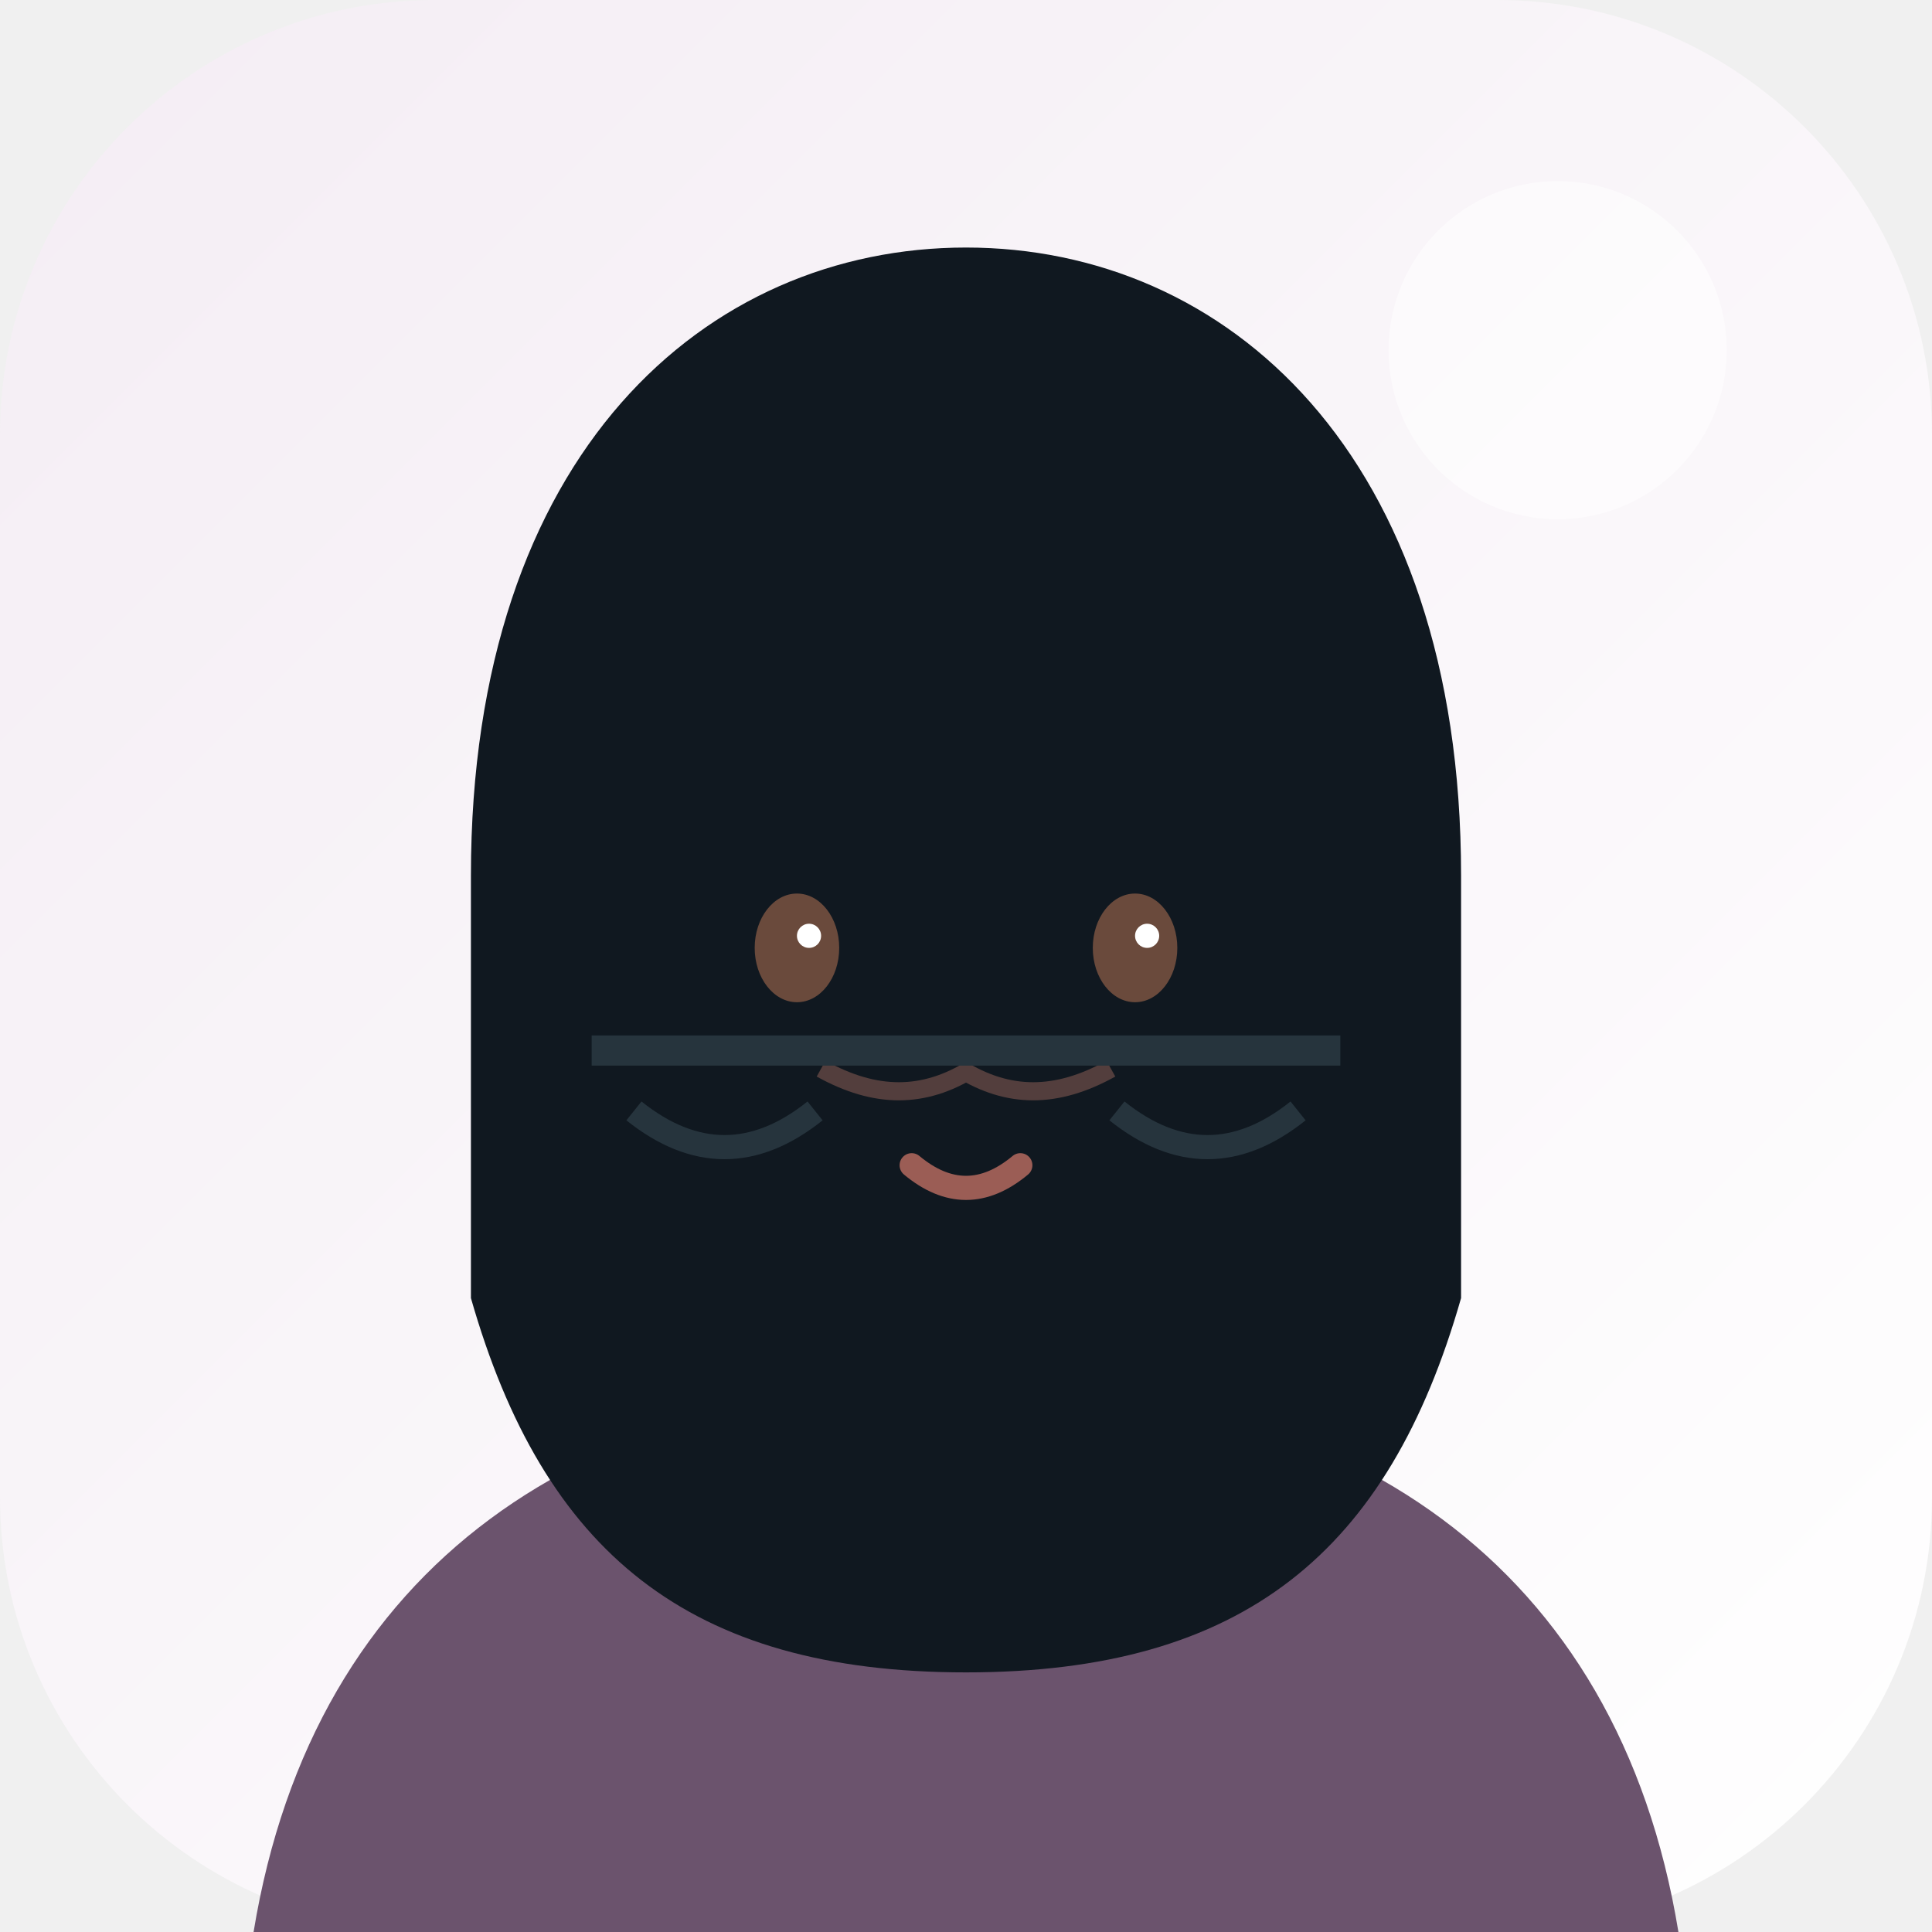
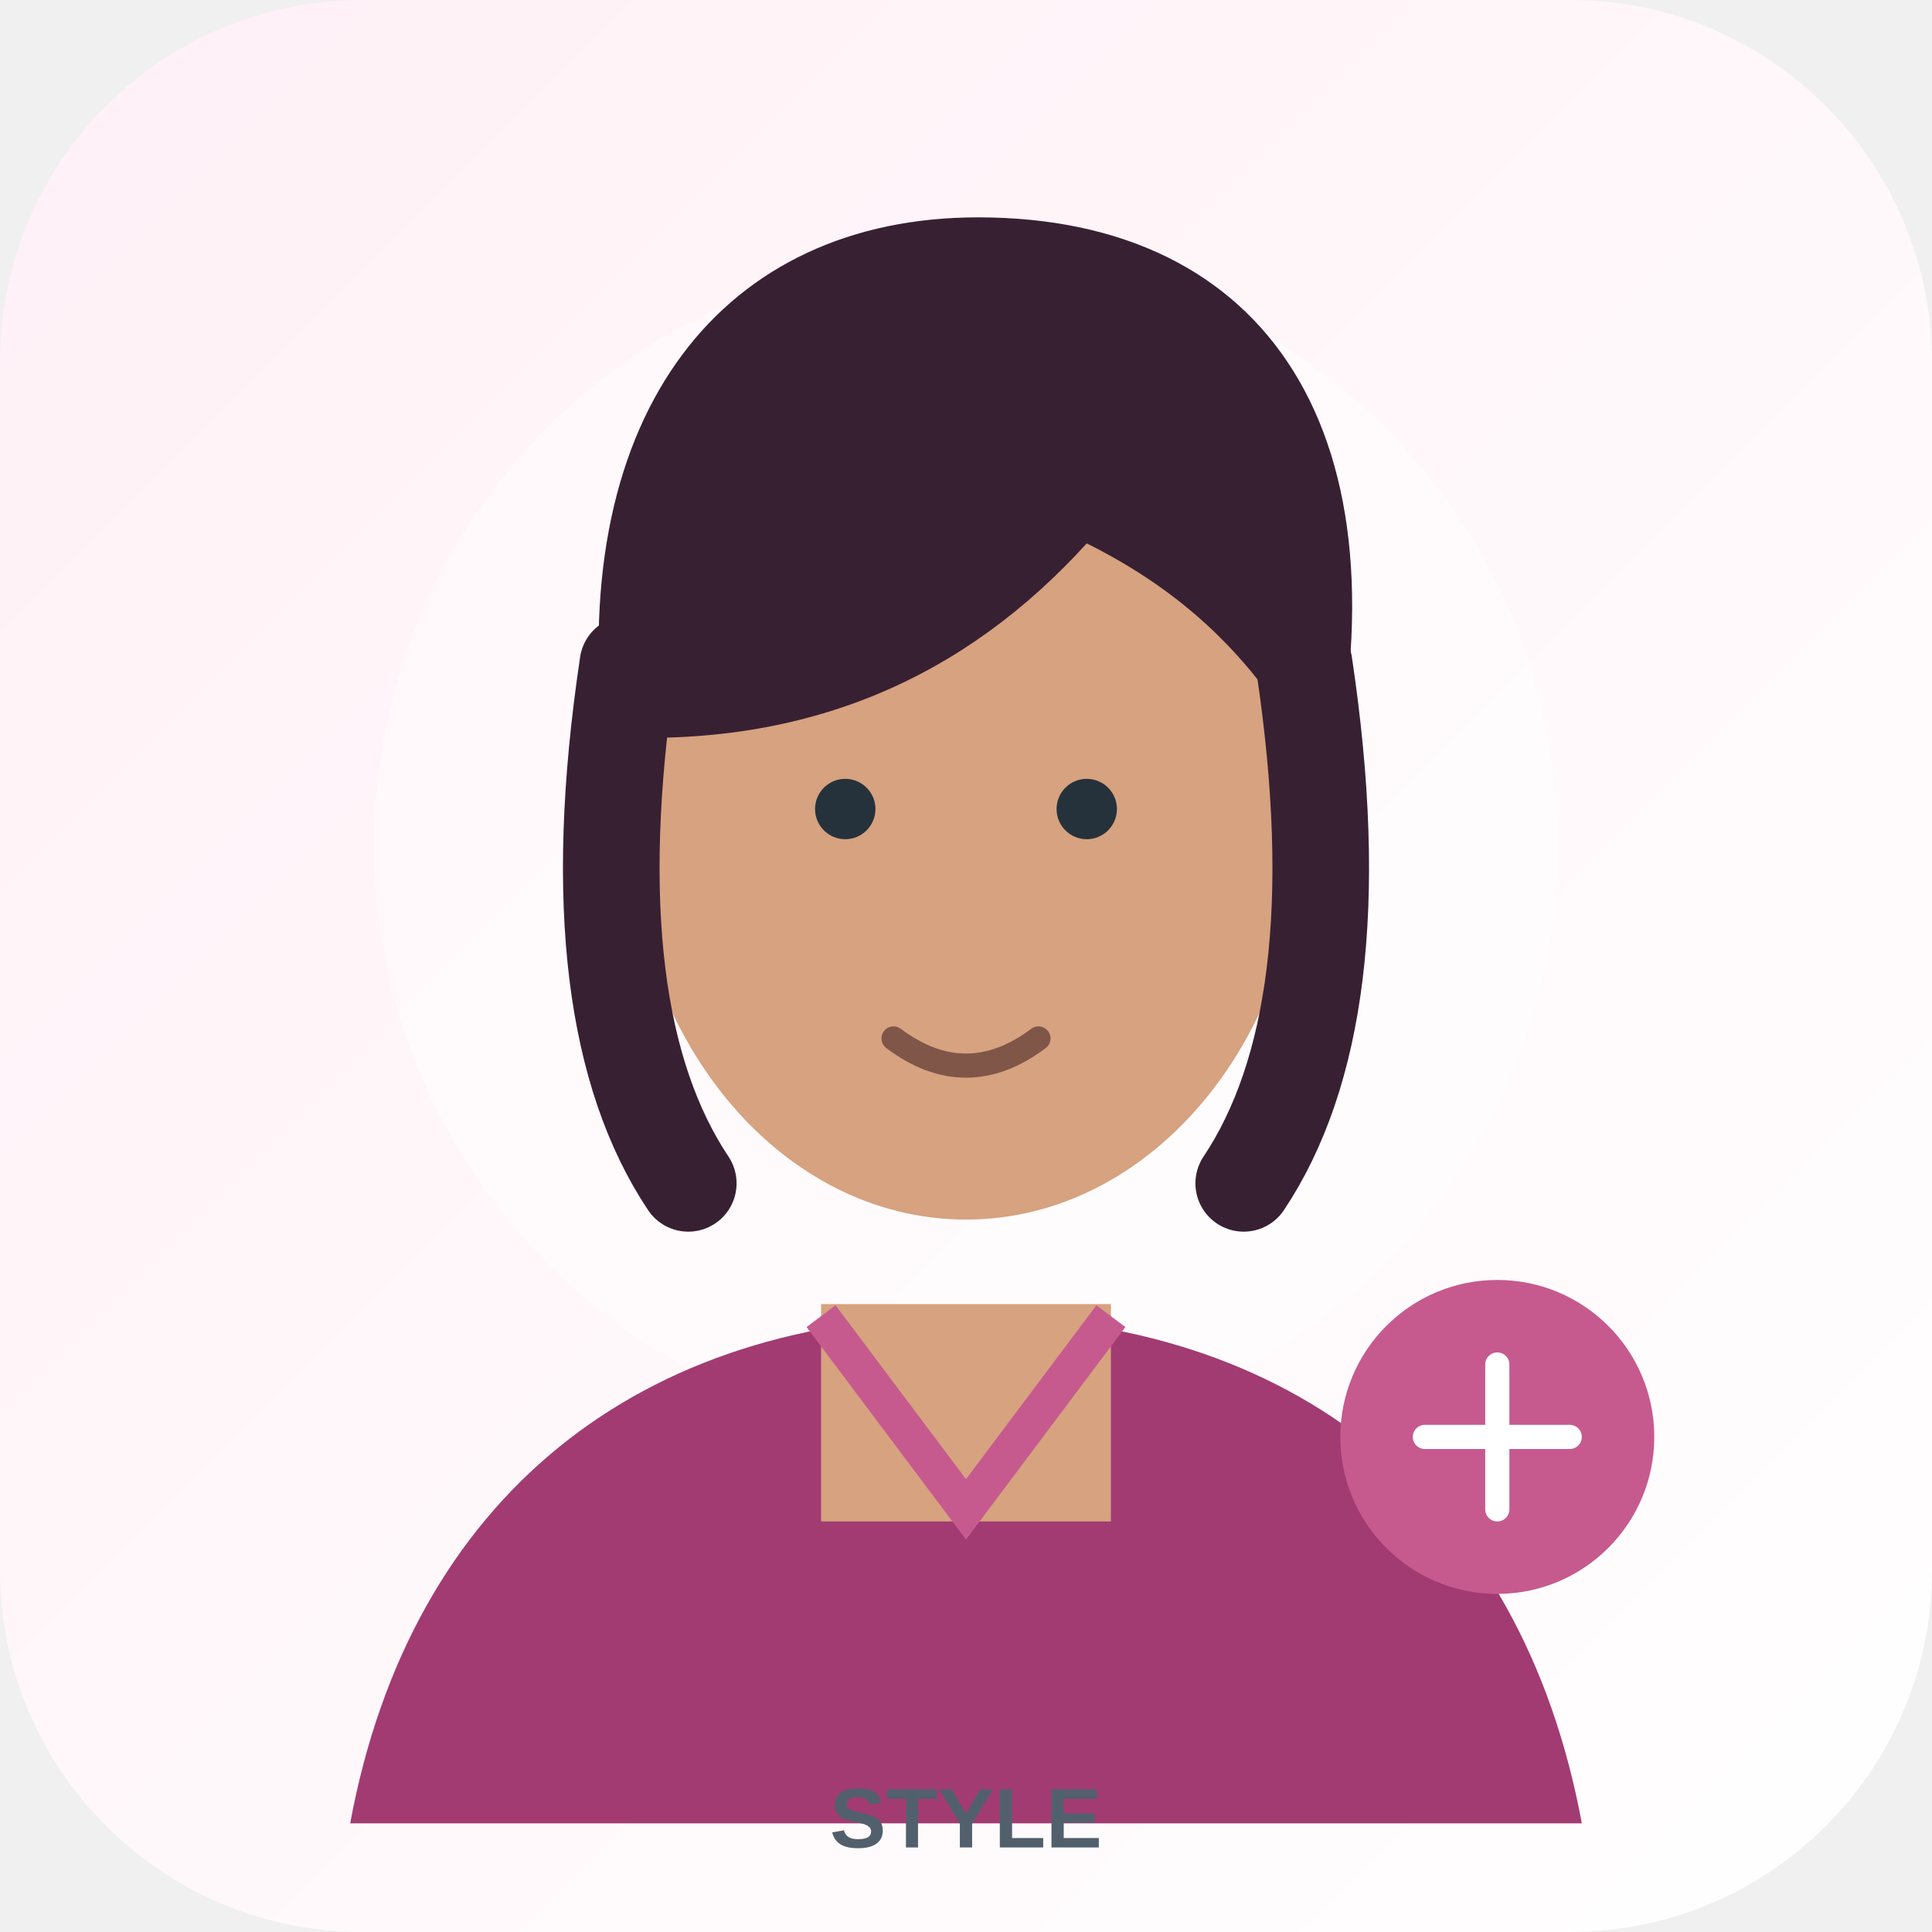
- <svg xmlns="http://www.w3.org/2000/svg" viewBox="0 0 320 320">
+ <svg xmlns="http://www.w3.org/2000/svg" viewBox="0 0 160 160">
  <defs>
-     <linearGradient id="g" x1="0" y1="0" x2="1" y2="1">
-       <stop stop-color="#F4EDF4" />
+     <linearGradient id="bg" x1="0" y1="0" x2="1" y2="1">
+       <stop stop-color="#fff0f6" />
      <stop offset="1" stop-color="#fff" />
    </linearGradient>
  </defs>
-   <rect width="320" height="320" rx="72" fill="url(#g)" />
-   <circle cx="258" cy="58" r="28" fill="#fff" opacity=".55" />
-   <path d="M42 320c10-61 55-91 118-91s108 30 118 91z" fill="#6B536D" />
-   <rect x="143" y="211" width="34" height="38" rx="14" fill="#D99B72" />
-   <ellipse cx="160" cy="151" rx="72" ry="86" fill="#D99B72" />
-   <path d="M78 145c0-70 39-104 82-104s82 34 82 104v70c-12 42-36 62-82 62s-70-20-82-62z" fill="#101820" />
-   <ellipse cx="132" cy="157" rx="7" ry="9" fill="#6A4A3C" />
-   <ellipse cx="188" cy="157" rx="7" ry="9" fill="#6A4A3C" />
-   <circle cx="134" cy="155" r="2" fill="#fff" />
-   <circle cx="190" cy="155" r="2" fill="#fff" />
-   <path d="M151 193c6 5 12 5 18 0" fill="none" stroke="#9B5D55" stroke-width="4" stroke-linecap="round" />
-   <path d="M136 177c9 5 17 5 25 0M184 177c-9 5-17 5-25 0" fill="none" stroke="#A56D5F" stroke-width="3" opacity=".45" />
-   <path d="M98 174h28M194 174h28M126 174h68" stroke="#26343D" stroke-width="5" />
-   <path d="M105 184c10 8 20 8 30 0M185 184c10 8 20 8 30 0" fill="none" stroke="#26343D" stroke-width="4" />
+   <rect width="160" height="160" rx="30" fill="url(#bg)" />
+   <circle cx="80" cy="70" r="49" fill="#fff" opacity=".42" />
+   <path d="M29 151c5-27 24-42 51-42s46 15 51 42" fill="#a23b72" />
+   <path d="M68 108h24v18H68z" fill="#d6a27f" />
+   <ellipse cx="80" cy="67" rx="28" ry="34" fill="#d6a27f" />
+   <path d="M50 61c-3-27 10-43 31-43 24 0 36 18 29 48-5-11-12-17-20-21-10 11-23 17-40 16z" fill="#382033" />
+   <path d="M52 55c-3 20-1 34 5 43M108 55c3 20 1 34-5 43" fill="none" stroke="#382033" stroke-width="8" stroke-linecap="round" />
+   <circle cx="70" cy="67" r="2.5" fill="#26323b" />
+   <circle cx="90" cy="67" r="2.5" fill="#26323b" />
+   <path d="M74 86c4 3 8 3 12 0" fill="none" stroke="#805649" stroke-width="2" stroke-linecap="round" />
+   <path d="M68 109l12 16 12-16" fill="none" stroke="#c65a8e" stroke-width="3" />
+   <circle cx="124" cy="119" r="13" fill="#c65a8e" />
+   <path d="M118 119h12M124 113v12" stroke="#fff" stroke-width="2" stroke-linecap="round" />
+   <text x="80" y="153" text-anchor="middle" font-family="Arial,sans-serif" font-size="7" font-weight="700" fill="#52606d">STYLE</text>
</svg>
